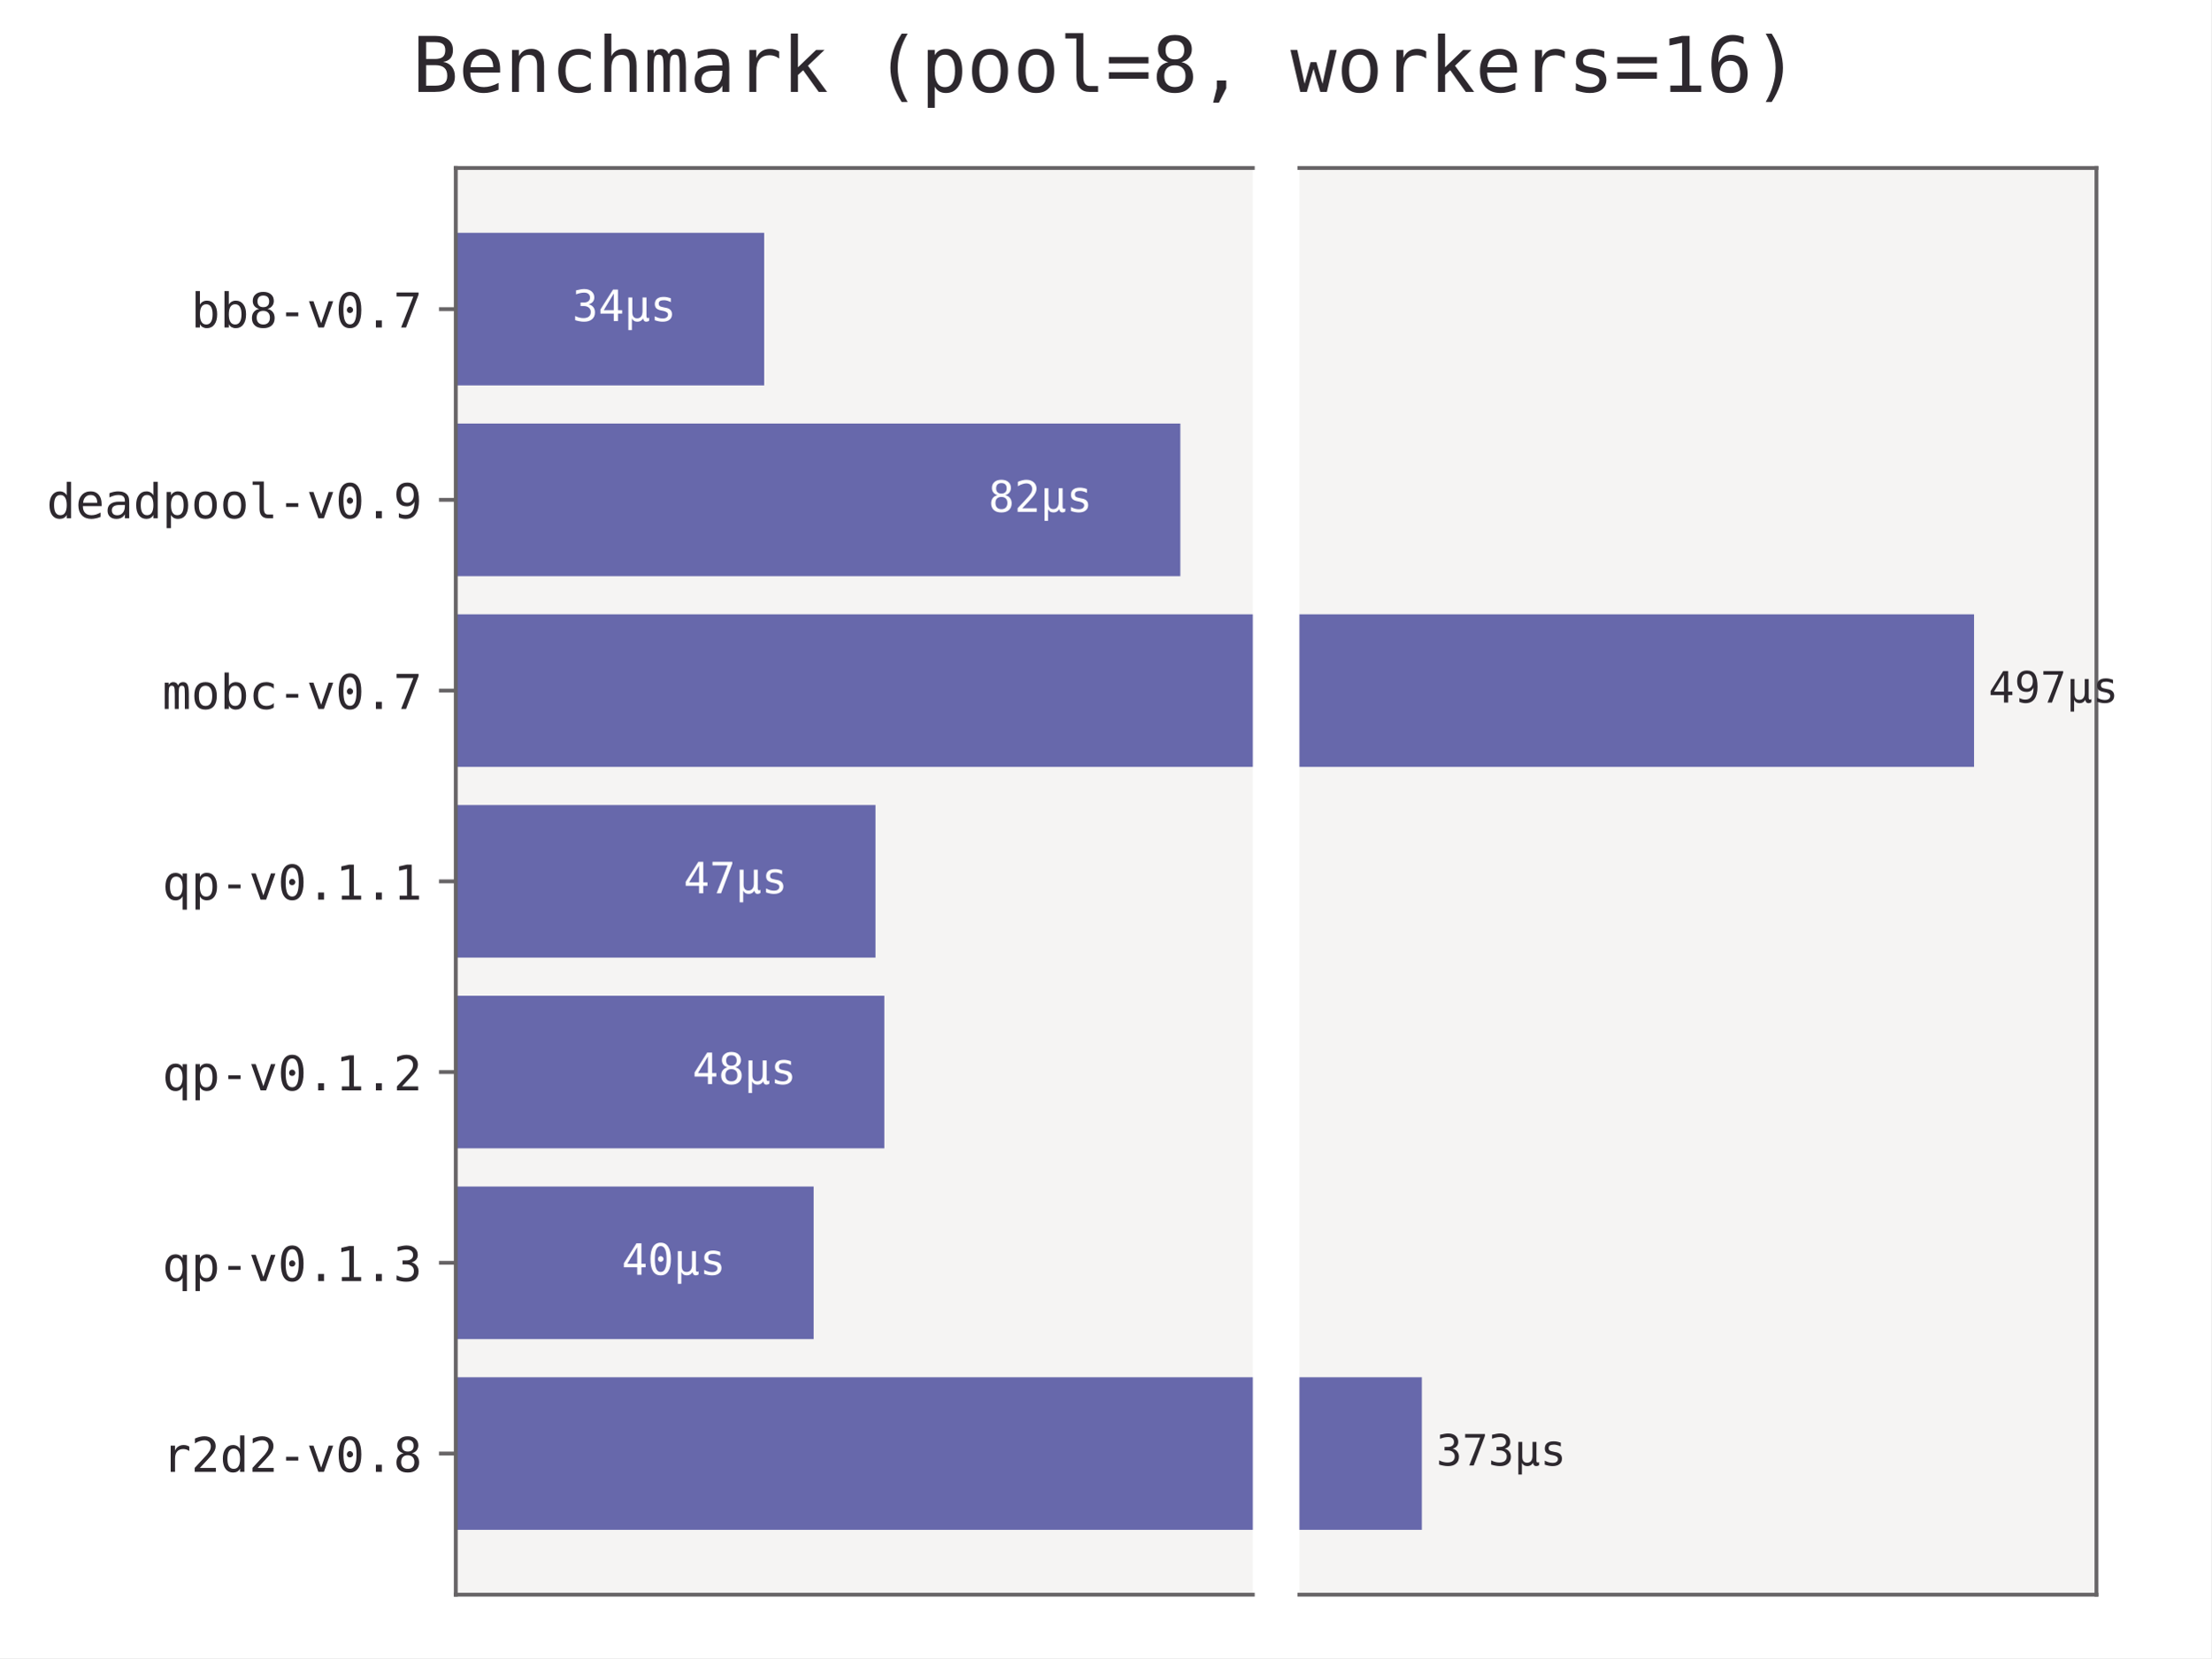
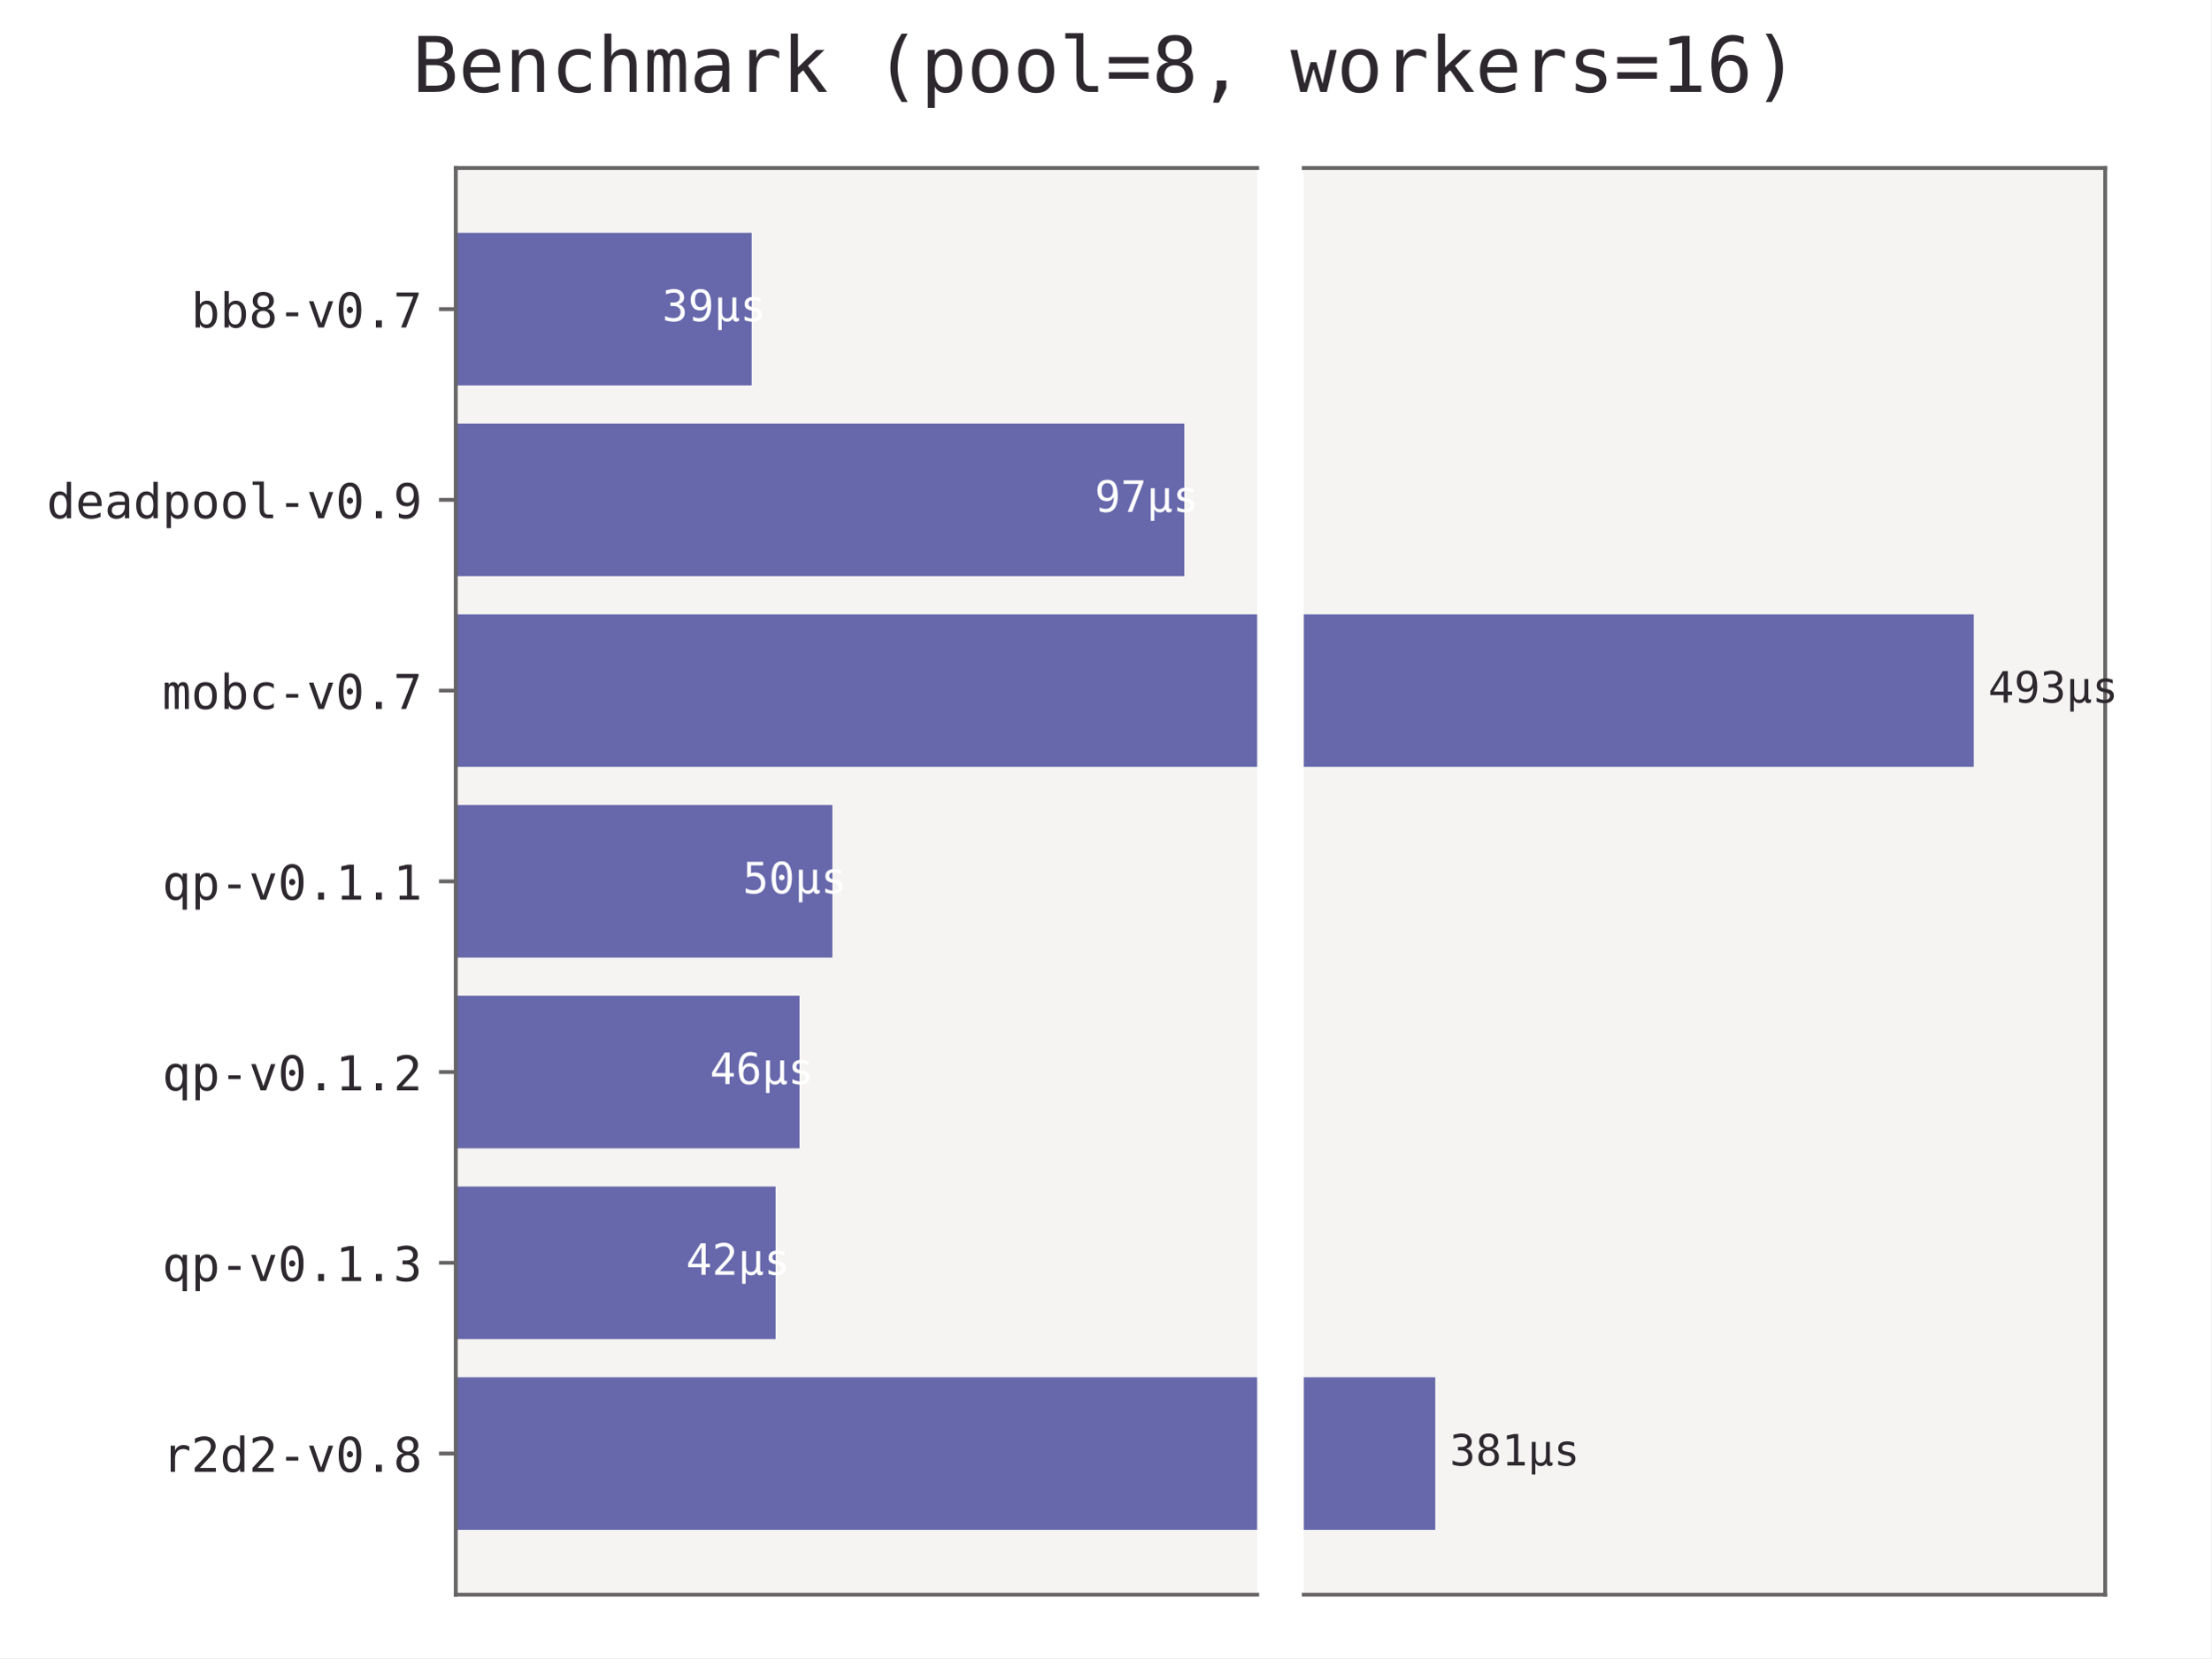
<svg xmlns="http://www.w3.org/2000/svg" xmlns:xlink="http://www.w3.org/1999/xlink" width="460.8pt" height="345.6pt" viewBox="0 0 460.8 345.6" version="1.1">
  <defs>
    <style type="text/css">*{stroke-linejoin: round; stroke-linecap: butt}</style>
  </defs>
  <g id="figure_1">
    <g id="patch_1">
      <path d="M 0 345.6  L 460.8 345.6  L 460.8 0  L 0 0  z " style="fill: #ffffff" />
    </g>
    <g id="axes_1">
      <g id="patch_2">
-         <path d="M 94.984 332.38  L 261.084 332.38  L 261.084 35.01  L 94.984 35.01  z " style="fill: #f5f4f3" />
+         <path d="M 94.984 332.38  L 261.997 332.38  L 261.997 35.01  L 94.984 35.01  z " style="fill: #f5f4f3" />
      </g>
      <g id="patch_3">
-         <path d="M 94.984 318.863  L 782.039 318.863  L 782.039 287.059  L 94.984 287.059  z " clip-path="url(#paad7e4c091)" style="fill: #6768ab" />
+         <path d="M 94.984 318.863  L 688.602 318.863  L 688.602 287.059  L 94.984 287.059  z " clip-path="url(#pf66de07e70)" style="fill: #6768ab" />
      </g>
      <g id="patch_4">
-         <path d="M 94.984 279.108  L 169.564 279.108  L 169.564 247.304  L 94.984 247.304  z " clip-path="url(#paad7e4c091)" style="fill: #6768ab" />
+         <path d="M 94.984 279.108  L 161.634 279.108  L 161.634 247.304  L 94.984 247.304  z " clip-path="url(#pf66de07e70)" style="fill: #6768ab" />
      </g>
      <g id="patch_5">
-         <path d="M 94.984 239.352  L 184.295 239.352  L 184.295 207.548  L 94.984 207.548  z " clip-path="url(#paad7e4c091)" style="fill: #6768ab" />
+         <path d="M 94.984 239.352  L 166.617 239.352  L 166.617 207.548  L 94.984 207.548  z " clip-path="url(#pf66de07e70)" style="fill: #6768ab" />
      </g>
      <g id="patch_6">
-         <path d="M 94.984 199.597  L 182.454 199.597  L 182.454 167.793  L 94.984 167.793  z " clip-path="url(#paad7e4c091)" style="fill: #6768ab" />
+         <path d="M 94.984 199.597  L 173.467 199.597  L 173.467 167.793  L 94.984 167.793  z " clip-path="url(#pf66de07e70)" style="fill: #6768ab" />
      </g>
      <g id="patch_7">
-         <path d="M 94.984 159.842  L 1011.855 159.842  L 1011.855 128.038  L 94.984 128.038  z " clip-path="url(#paad7e4c091)" style="fill: #6768ab" />
+         <path d="M 94.984 159.842  L 863.476 159.842  L 863.476 128.038  L 94.984 128.038  z " clip-path="url(#pf66de07e70)" style="fill: #6768ab" />
      </g>
      <g id="patch_8">
-         <path d="M 94.984 120.086  L 245.984 120.086  L 245.984 88.282  L 94.984 88.282  z " clip-path="url(#paad7e4c091)" style="fill: #6768ab" />
+         <path d="M 94.984 120.086  L 246.814 120.086  L 246.814 88.282  L 94.984 88.282  z " clip-path="url(#pf66de07e70)" style="fill: #6768ab" />
      </g>
      <g id="patch_9">
-         <path d="M 94.984 80.331  L 159.253 80.331  L 159.253 48.527  L 94.984 48.527  z " clip-path="url(#paad7e4c091)" style="fill: #6768ab" />
+         <path d="M 94.984 80.331  L 156.651 80.331  L 156.651 48.527  L 94.984 48.527  z " clip-path="url(#pf66de07e70)" style="fill: #6768ab" />
      </g>
      <g id="matplotlib.axis_1">
        <g id="ytick_1">
          <g id="line2d_1">
            <defs>
-               <path id="m1fb90bfb49" d="M 0 0  L -3.5 0  " style="stroke: #676466; stroke-width: 0.8" />
+               <path id="mc082bb5264" d="M 0 0  L -3.5 0  " style="stroke: #676466; stroke-width: 0.8" />
            </defs>
            <g>
-               <use xlink:href="#m1fb90bfb49" x="94.984" y="302.961" style="fill: #676466; stroke: #676466; stroke-width: 0.8" />
+               <use xlink:href="#mc082bb5264" x="94.984" y="302.961" style="fill: #676466; stroke: #676466; stroke-width: 0.8" />
            </g>
          </g>
          <g id="text_1">
            <text style="fill: #2d282e; font: 10px 'monospace'; text-anchor: end" x="87.984" y="306.787" transform="rotate(-0, 87.98406, 306.7868)">r2d2-v0.8</text>
          </g>
        </g>
        <g id="ytick_2">
          <g id="line2d_2">
            <g>
-               <use xlink:href="#m1fb90bfb49" x="94.984" y="263.206" style="fill: #676466; stroke: #676466; stroke-width: 0.8" />
+               <use xlink:href="#mc082bb5264" x="94.984" y="263.206" style="fill: #676466; stroke: #676466; stroke-width: 0.8" />
            </g>
          </g>
          <g id="text_2">
            <text style="fill: #2d282e; font: 10px 'monospace'; text-anchor: end" x="87.984" y="267.021" transform="rotate(-0, 87.98406, 267.0213)">qp-v0.1.3</text>
          </g>
        </g>
        <g id="ytick_3">
          <g id="line2d_3">
            <g>
-               <use xlink:href="#m1fb90bfb49" x="94.984" y="223.45" style="fill: #676466; stroke: #676466; stroke-width: 0.8" />
+               <use xlink:href="#mc082bb5264" x="94.984" y="223.45" style="fill: #676466; stroke: #676466; stroke-width: 0.8" />
            </g>
          </g>
          <g id="text_3">
            <text style="fill: #2d282e; font: 10px 'monospace'; text-anchor: end" x="87.984" y="227.266" transform="rotate(-0, 87.98406, 227.266)">qp-v0.1.2</text>
          </g>
        </g>
        <g id="ytick_4">
          <g id="line2d_4">
            <g>
-               <use xlink:href="#m1fb90bfb49" x="94.984" y="183.695" style="fill: #676466; stroke: #676466; stroke-width: 0.8" />
+               <use xlink:href="#mc082bb5264" x="94.984" y="183.695" style="fill: #676466; stroke: #676466; stroke-width: 0.8" />
            </g>
          </g>
          <g id="text_4">
            <text style="fill: #2d282e; font: 10px 'monospace'; text-anchor: end" x="87.984" y="187.511" transform="rotate(-0, 87.98406, 187.5106)">qp-v0.1.1</text>
          </g>
        </g>
        <g id="ytick_5">
          <g id="line2d_5">
            <g>
-               <use xlink:href="#m1fb90bfb49" x="94.984" y="143.94" style="fill: #676466; stroke: #676466; stroke-width: 0.8" />
+               <use xlink:href="#mc082bb5264" x="94.984" y="143.94" style="fill: #676466; stroke: #676466; stroke-width: 0.8" />
            </g>
          </g>
          <g id="text_5">
            <text style="fill: #2d282e; font: 10px 'monospace'; text-anchor: end" x="87.984" y="147.765" transform="rotate(-0, 87.98406, 147.7654)">mobc-v0.7</text>
          </g>
        </g>
        <g id="ytick_6">
          <g id="line2d_6">
            <g>
-               <use xlink:href="#m1fb90bfb49" x="94.984" y="104.184" style="fill: #676466; stroke: #676466; stroke-width: 0.8" />
+               <use xlink:href="#mc082bb5264" x="94.984" y="104.184" style="fill: #676466; stroke: #676466; stroke-width: 0.8" />
            </g>
          </g>
          <g id="text_6">
            <text style="fill: #2d282e; font: 10px 'monospace'; text-anchor: end" x="87.984" y="108.01" transform="rotate(-0, 87.98406, 108.0101)">deadpool-v0.9</text>
          </g>
        </g>
        <g id="ytick_7">
          <g id="line2d_7">
            <g>
-               <use xlink:href="#m1fb90bfb49" x="94.984" y="64.429" style="fill: #676466; stroke: #676466; stroke-width: 0.8" />
+               <use xlink:href="#mc082bb5264" x="94.984" y="64.429" style="fill: #676466; stroke: #676466; stroke-width: 0.8" />
            </g>
          </g>
          <g id="text_7">
            <text style="fill: #2d282e; font: 10px 'monospace'; text-anchor: end" x="87.984" y="68.255" transform="rotate(-0, 87.98406, 68.25474)">bb8-v0.7</text>
          </g>
        </g>
      </g>
      <g id="patch_10">
        <path d="M 94.984 332.38  L 94.984 35.01  " style="fill: none; stroke: #676466; stroke-width: 0.8; stroke-linejoin: miter; stroke-linecap: square" />
      </g>
      <g id="patch_11">
-         <path d="M 94.984 332.38  L 261.084 332.38  " style="fill: none; stroke: #676466; stroke-width: 0.8; stroke-linejoin: miter; stroke-linecap: square" />
+         <path d="M 94.984 332.38  L 261.997 332.38  " style="fill: none; stroke: #676466; stroke-width: 0.8; stroke-linejoin: miter; stroke-linecap: square" />
      </g>
      <g id="patch_12">
-         <path d="M 94.984 35.01  L 261.084 35.01  " style="fill: none; stroke: #676466; stroke-width: 0.8; stroke-linejoin: miter; stroke-linecap: square" />
+         <path d="M 94.984 35.01  L 261.997 35.01  " style="fill: none; stroke: #676466; stroke-width: 0.8; stroke-linejoin: miter; stroke-linecap: square" />
      </g>
      <g id="text_8">
-         <text style="fill: #ffffff; font: 9px 'monospace'; text-anchor: start" x="129.564" y="265.703" transform="rotate(-0, 129.5644, 265.7032)">   40µs</text>
+         <text style="fill: #ffffff; font: 9px 'monospace'; text-anchor: end" x="164.634" y="265.703" transform="rotate(-0, 164.6342, 265.7032)">   42µs</text>
      </g>
      <g id="text_9">
-         <text style="fill: #ffffff; font: 9px 'monospace'; text-anchor: start" x="144.295" y="225.948" transform="rotate(-0, 144.2952, 225.9478)">   48µs</text>
+         <text style="fill: #ffffff; font: 9px 'monospace'; text-anchor: end" x="169.617" y="225.948" transform="rotate(-0, 169.6173, 225.9478)">   46µs</text>
      </g>
      <g id="text_10">
-         <text style="fill: #ffffff; font: 9px 'monospace'; text-anchor: start" x="142.454" y="186.192" transform="rotate(-0, 142.4539, 186.1925)">   47µs</text>
+         <text style="fill: #ffffff; font: 9px 'monospace'; text-anchor: end" x="176.467" y="186.192" transform="rotate(-0, 176.4674, 186.1925)">   50µs</text>
      </g>
      <g id="text_11">
-         <text style="fill: #ffffff; font: 9px 'monospace'; text-anchor: start" x="205.984" y="106.682" transform="rotate(-0, 205.9842, 106.6818)">   82µs</text>
+         <text style="fill: #ffffff; font: 9px 'monospace'; text-anchor: end" x="249.814" y="106.682" transform="rotate(-0, 249.8136, 106.6818)">   97µs</text>
      </g>
      <g id="text_12">
-         <text style="fill: #ffffff; font: 9px 'monospace'; text-anchor: start" x="119.253" y="66.926" transform="rotate(-0, 119.2528, 66.92646)">   34µs</text>
+         <text style="fill: #ffffff; font: 9px 'monospace'; text-anchor: end" x="159.651" y="66.926" transform="rotate(-0, 159.6511, 66.92646)">   39µs</text>
      </g>
    </g>
    <g id="axes_2">
      <g id="patch_13">
-         <path d="M 270.804 332.38  L 436.904 332.38  L 436.904 35.01  L 270.804 35.01  z " style="fill: #f5f4f3" />
+         <path d="M 271.717 332.38  L 438.729 332.38  L 438.729 35.01  L 271.717 35.01  z " style="fill: #f5f4f3" />
      </g>
      <g id="patch_14">
-         <path d="M -47.744 318.863  L 296.312 318.863  L 296.312 287.059  L -47.744 287.059  z " clip-path="url(#p6f384bd1bc)" style="fill: #6768ab" />
+         <path d="M -81.815 318.863  L 299.114 318.863  L 299.114 287.059  L -81.815 287.059  z " clip-path="url(#p1818dfbcb0)" style="fill: #6768ab" />
      </g>
      <g id="patch_15">
-         <path d="M -47.744 279.108  L -10.396 279.108  L -10.396 247.304  L -47.744 247.304  z " clip-path="url(#p6f384bd1bc)" style="fill: #6768ab" />
+         <path d="M -81.815 279.108  L -39.045 279.108  L -39.045 247.304  L -81.815 247.304  z " clip-path="url(#p1818dfbcb0)" style="fill: #6768ab" />
      </g>
      <g id="patch_16">
-         <path d="M -47.744 239.352  L -3.02 239.352  L -3.02 207.548  L -47.744 207.548  z " clip-path="url(#p6f384bd1bc)" style="fill: #6768ab" />
+         <path d="M -81.815 239.352  L -35.848 239.352  L -35.848 207.548  L -81.815 207.548  z " clip-path="url(#p1818dfbcb0)" style="fill: #6768ab" />
      </g>
      <g id="patch_17">
-         <path d="M -47.744 199.597  L -3.942 199.597  L -3.942 167.793  L -47.744 167.793  z " clip-path="url(#p6f384bd1bc)" style="fill: #6768ab" />
+         <path d="M -81.815 199.597  L -31.452 199.597  L -31.452 167.793  L -81.815 167.793  z " clip-path="url(#p1818dfbcb0)" style="fill: #6768ab" />
      </g>
      <g id="patch_18">
-         <path d="M -47.744 159.842  L 411.397 159.842  L 411.397 128.038  L -47.744 128.038  z " clip-path="url(#p6f384bd1bc)" style="fill: #6768ab" />
+         <path d="M -81.815 159.842  L 411.332 159.842  L 411.332 128.038  L -81.815 128.038  z " clip-path="url(#p1818dfbcb0)" style="fill: #6768ab" />
      </g>
      <g id="patch_19">
-         <path d="M -47.744 120.086  L 27.872 120.086  L 27.872 88.282  L -47.744 88.282  z " clip-path="url(#p6f384bd1bc)" style="fill: #6768ab" />
+         <path d="M -81.815 120.086  L 15.615 120.086  L 15.615 88.282  L -81.815 88.282  z " clip-path="url(#p1818dfbcb0)" style="fill: #6768ab" />
      </g>
      <g id="patch_20">
-         <path d="M -47.744 80.331  L -15.56 80.331  L -15.56 48.527  L -47.744 48.527  z " clip-path="url(#p6f384bd1bc)" style="fill: #6768ab" />
+         <path d="M -81.815 80.331  L -42.243 80.331  L -42.243 48.527  L -81.815 48.527  z " clip-path="url(#p1818dfbcb0)" style="fill: #6768ab" />
      </g>
      <g id="matplotlib.axis_2">
        <g id="ytick_8" />
        <g id="ytick_9" />
        <g id="ytick_10" />
        <g id="ytick_11" />
        <g id="ytick_12" />
        <g id="ytick_13" />
        <g id="ytick_14" />
      </g>
      <g id="patch_21">
-         <path d="M 436.904 332.38  L 436.904 35.01  " style="fill: none; stroke: #676466; stroke-width: 0.8; stroke-linejoin: miter; stroke-linecap: square" />
+         <path d="M 438.729 332.38  L 438.729 35.01  " style="fill: none; stroke: #676466; stroke-width: 0.8; stroke-linejoin: miter; stroke-linecap: square" />
      </g>
      <g id="patch_22">
-         <path d="M 270.804 332.38  L 436.904 332.38  " style="fill: none; stroke: #676466; stroke-width: 0.8; stroke-linejoin: miter; stroke-linecap: square" />
+         <path d="M 271.717 332.38  L 438.729 332.38  " style="fill: none; stroke: #676466; stroke-width: 0.8; stroke-linejoin: miter; stroke-linecap: square" />
      </g>
      <g id="patch_23">
-         <path d="M 270.804 35.01  L 436.904 35.01  " style="fill: none; stroke: #676466; stroke-width: 0.8; stroke-linejoin: miter; stroke-linecap: square" />
+         <path d="M 271.717 35.01  L 438.729 35.01  " style="fill: none; stroke: #676466; stroke-width: 0.8; stroke-linejoin: miter; stroke-linecap: square" />
      </g>
      <g id="text_13">
-         <text style="fill: #2d282e; font: 9px 'monospace'; text-anchor: start" x="299.312" y="305.459" transform="rotate(-0, 299.3121, 305.4585)">  373µs</text>
+         <text style="fill: #2d282e; font: 9px 'monospace'; text-anchor: start" x="302.114" y="305.459" transform="rotate(-0, 302.1136, 305.4585)">  381µs</text>
      </g>
      <g id="text_14">
-         <text style="fill: #2d282e; font: 9px 'monospace'; text-anchor: start" x="414.397" y="146.437" transform="rotate(-0, 414.3967, 146.4372)">  497µs</text>
+         <text style="fill: #2d282e; font: 9px 'monospace'; text-anchor: start" x="414.332" y="146.437" transform="rotate(-0, 414.3319, 146.4372)">  493µs</text>
      </g>
    </g>
    <g id="text_15">
      <text style="fill: #2d282e; font: 16px 'monospace'; text-anchor: middle" x="230.4" y="19.154" transform="rotate(-0, 230.4, 19.1545)">Benchmark (pool=8, workers=16)</text>
    </g>
  </g>
  <defs>
-     <clipPath id="paad7e4c091">
-       <rect x="94.984" y="35.01" width="166.1" height="297.37" />
+     <clipPath id="pf66de07e70">
+       <rect x="94.984" y="35.01" width="167.012" height="297.37" />
    </clipPath>
-     <clipPath id="p6f384bd1bc">
-       <rect x="270.804" y="35.01" width="166.1" height="297.37" />
+     <clipPath id="p1818dfbcb0">
+       <rect x="271.717" y="35.01" width="167.012" height="297.37" />
    </clipPath>
  </defs>
</svg>
